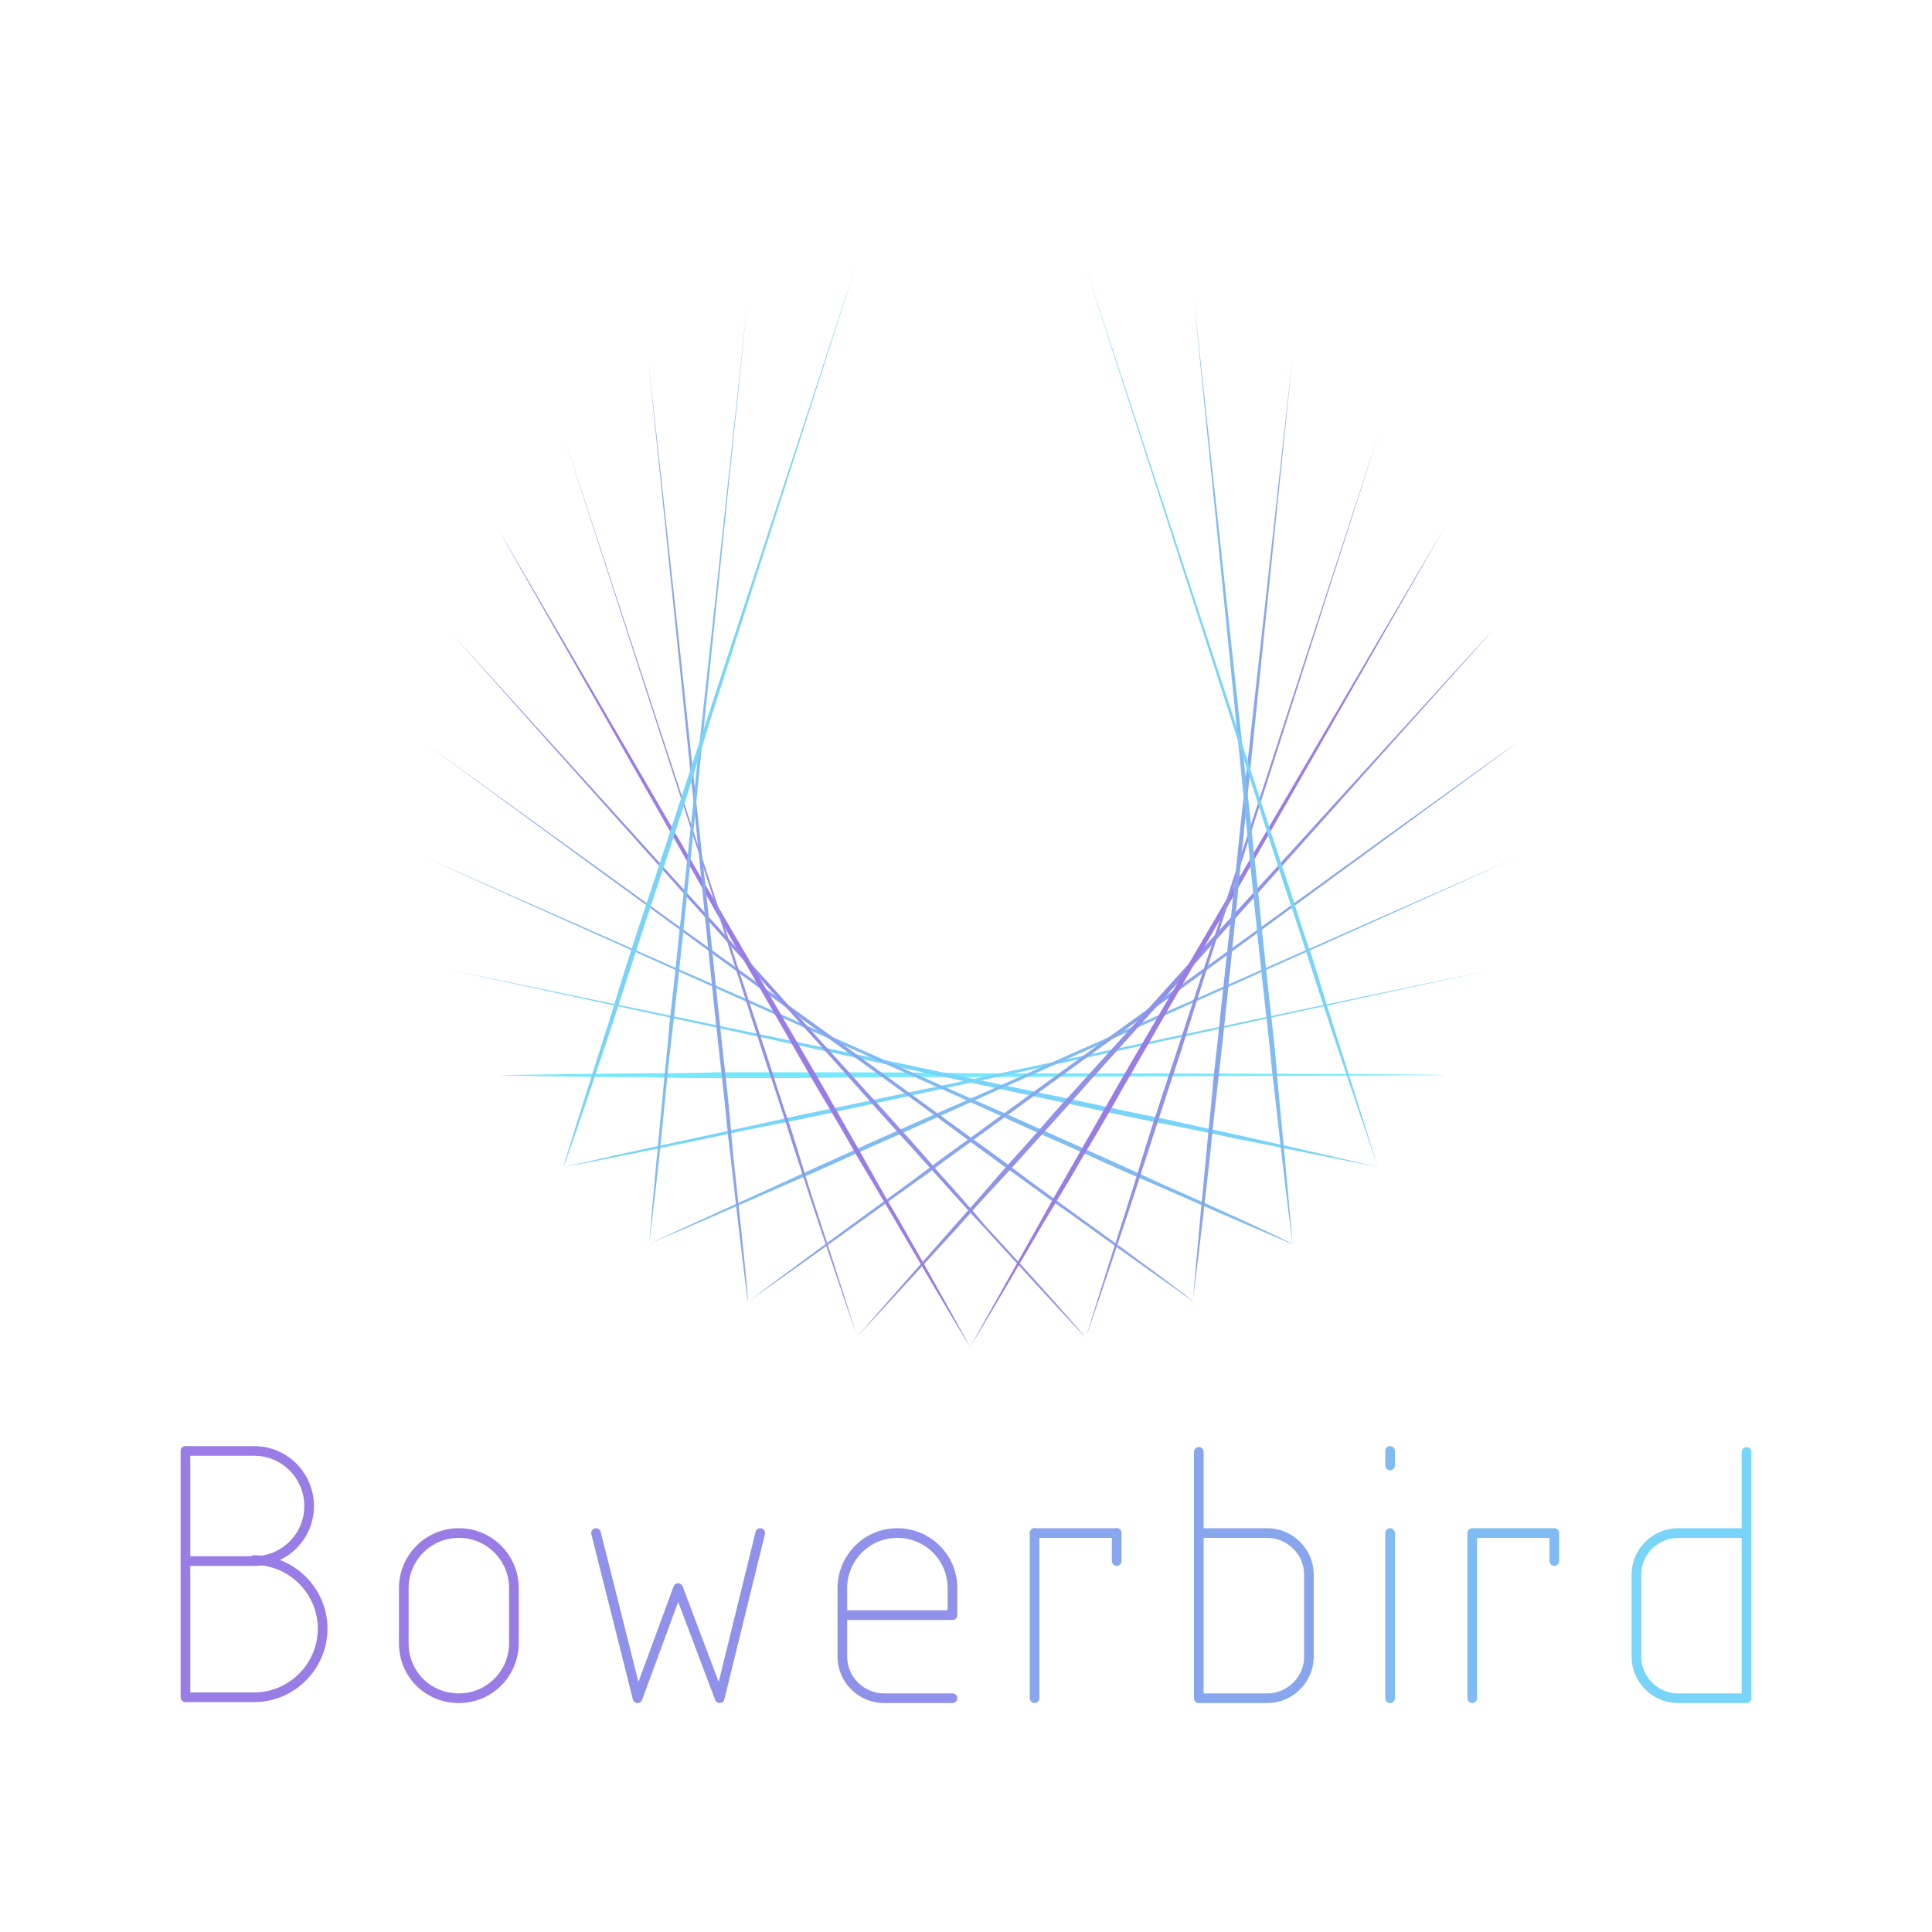
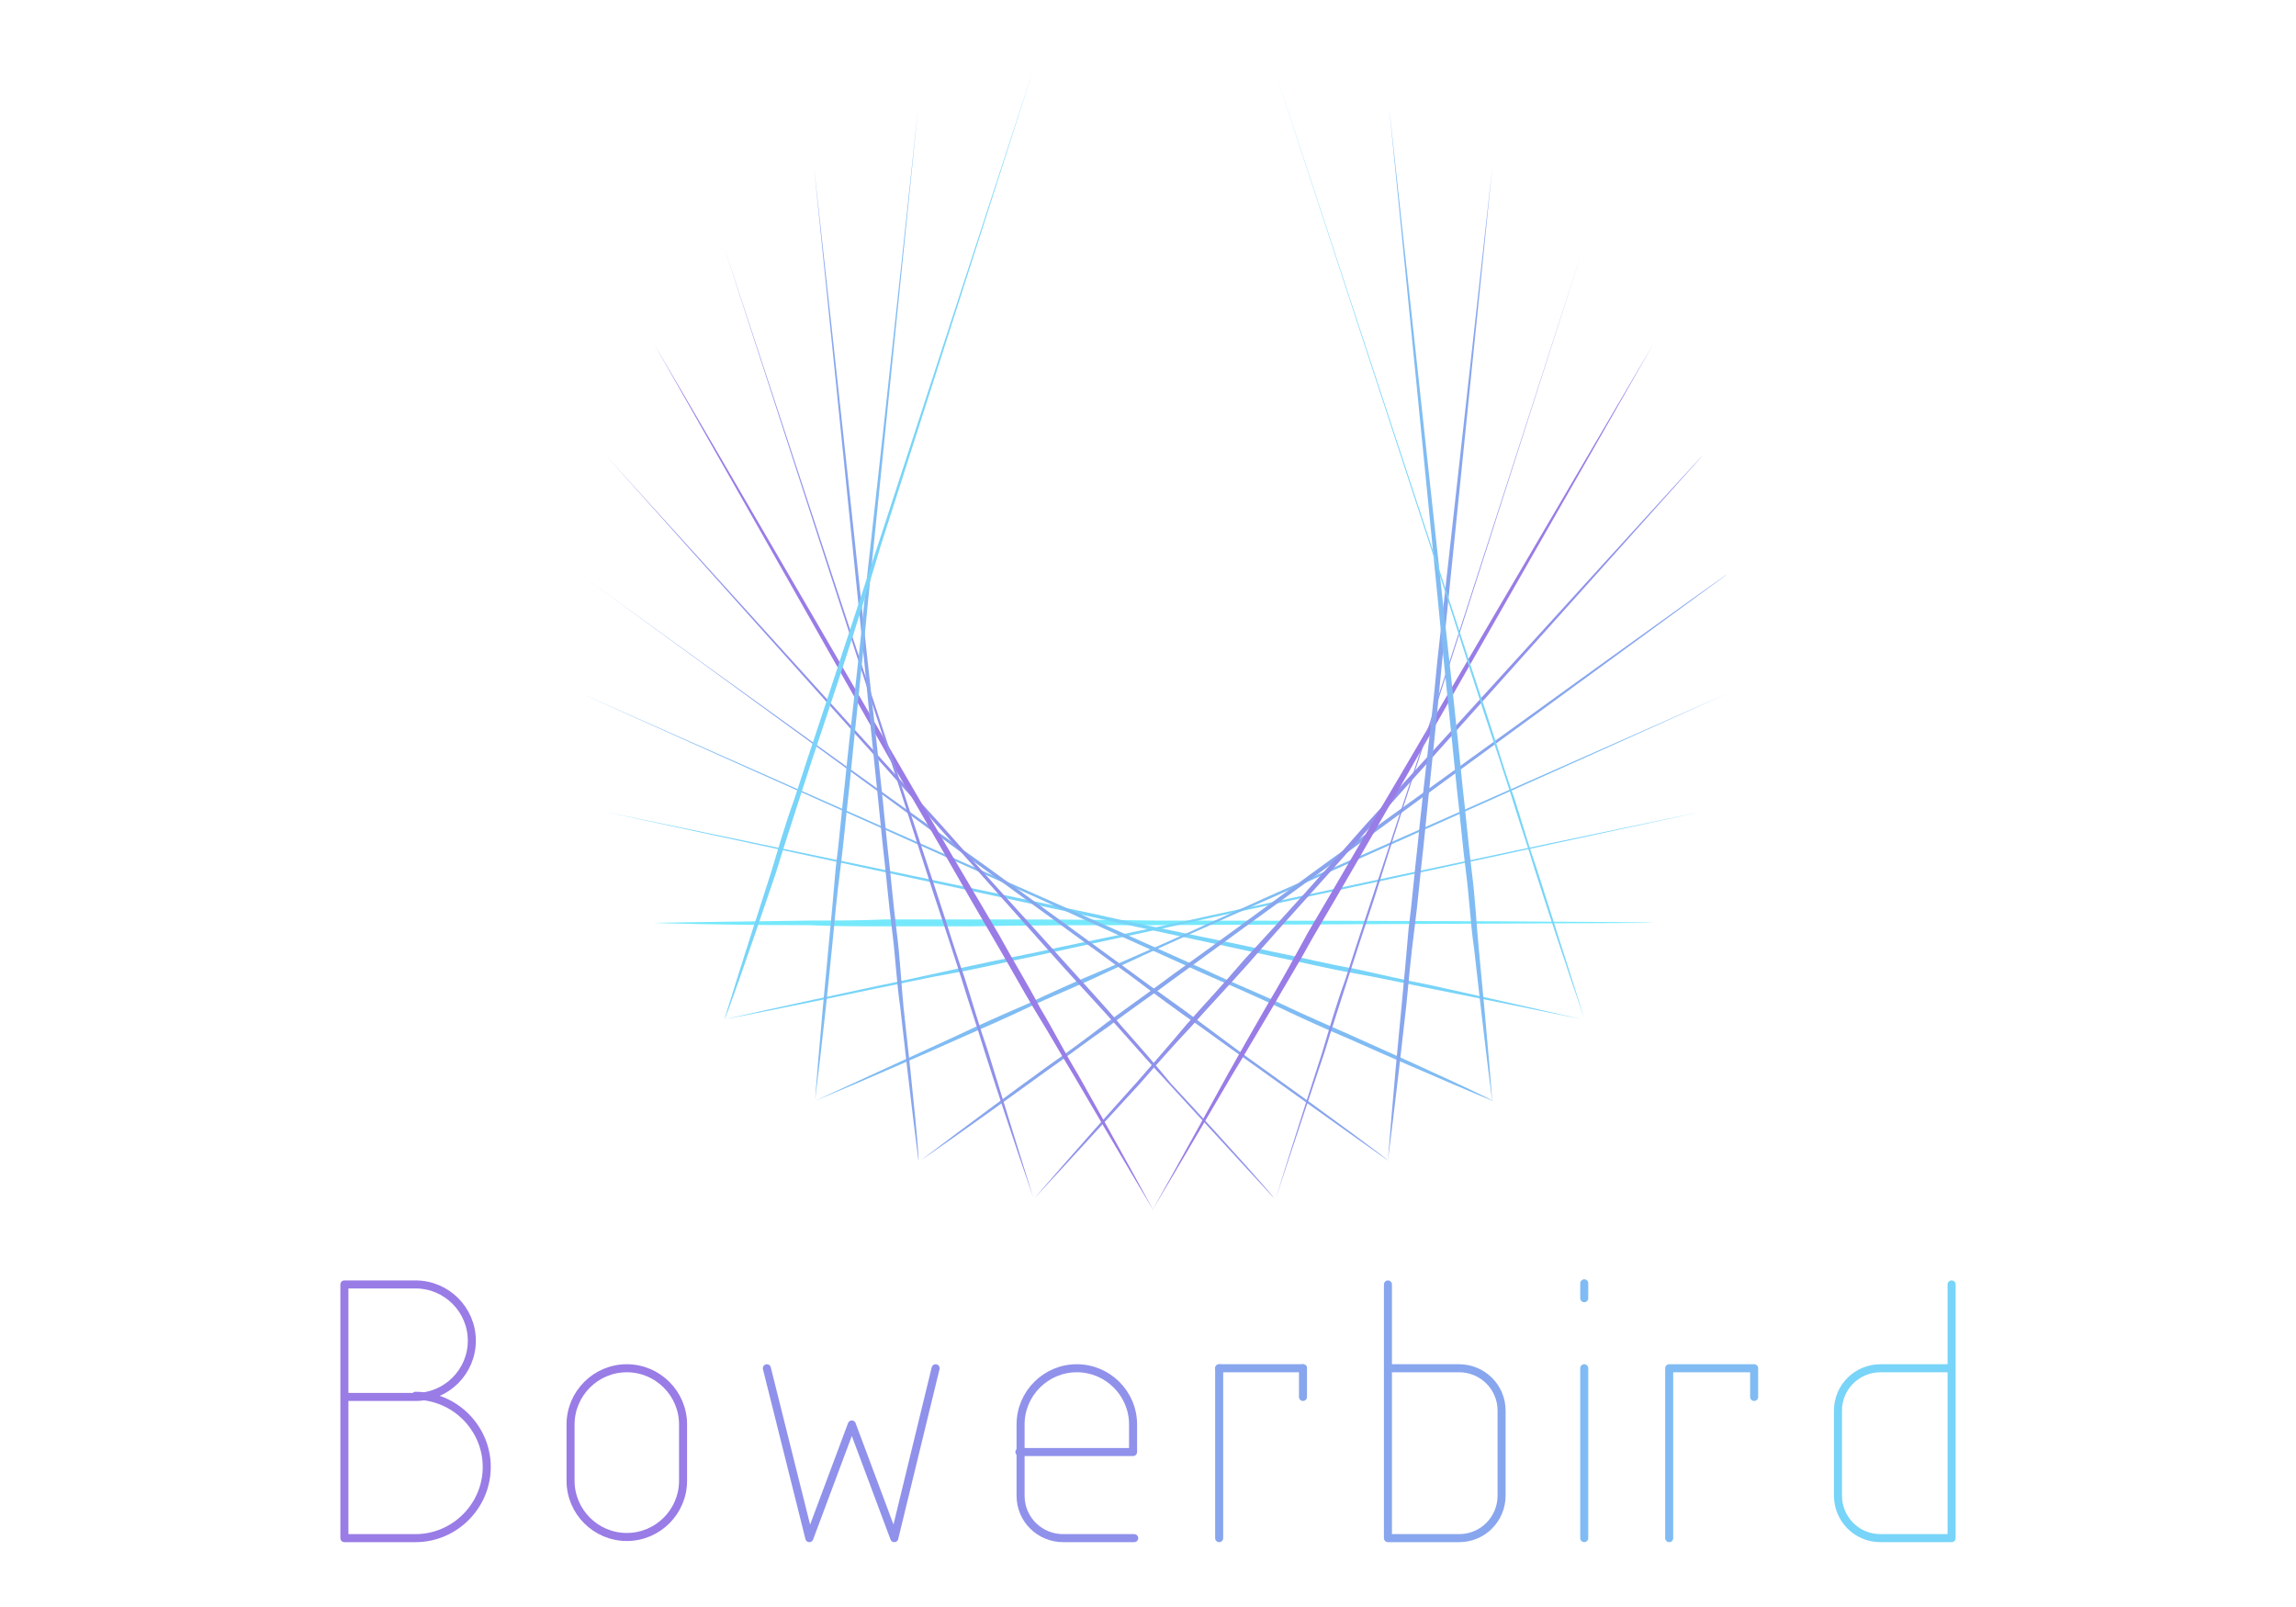
- <svg xmlns="http://www.w3.org/2000/svg" version="1.1" id="Ebene_1" x="0px" y="0px" viewBox="0 0 200 200" style="enable-background:new 0 0 200 200;" xml:space="preserve">
+ <svg xmlns="http://www.w3.org/2000/svg" version="1.1" id="Ebene_1" x="0px" y="0px" viewBox="0 0 200 140" style="enable-background:new 0 0 200 140;" xml:space="preserve">
  <style type="text/css">
	.st0{fill:#75E9FB;}
	.st1{fill:#78D4F8;}
	.st2{fill:#80BCF3;}
	.st3{fill:#88A6EE;}
	.st4{fill:#9091EB;}
	.st5{fill:#997CE6;}
- 	.st6{fill:none;stroke:#78D4F8;stroke-linecap:round;stroke-linejoin:round;stroke-miterlimit:10;}
- 	.st7{fill:none;stroke:#80BCF3;stroke-linecap:round;stroke-linejoin:round;stroke-miterlimit:10;}
- 	.st8{fill:none;stroke:#88A6EE;stroke-linecap:round;stroke-linejoin:round;stroke-miterlimit:10;}
- 	.st9{fill:none;stroke:#9091EB;stroke-linecap:round;stroke-linejoin:round;stroke-miterlimit:10;}
- 	.st10{fill:none;stroke:#997CE6;stroke-linecap:round;stroke-linejoin:round;stroke-miterlimit:10;}
+ 	.st6{fill:none;stroke:#78D4F8;stroke-width:0.7;stroke-linecap:round;stroke-linejoin:round;stroke-miterlimit:10;}
+ 	.st7{fill:none;stroke:#80BCF3;stroke-width:0.7;stroke-linecap:round;stroke-linejoin:round;stroke-miterlimit:10;}
+ 	.st8{fill:none;stroke:#88A6EE;stroke-width:0.7;stroke-linecap:round;stroke-linejoin:round;stroke-miterlimit:10;}
+ 	.st9{fill:none;stroke:#9091EB;stroke-width:0.7;stroke-linecap:round;stroke-linejoin:round;stroke-miterlimit:10;}
+ 	.st10{fill:none;stroke:#997CE6;stroke-width:0.7;stroke-linecap:round;stroke-linejoin:round;stroke-miterlimit:10;}
</style>
  <g>
-     <path class="st0" d="M149.6,111.3c0,0-24.5,0.1-49.1,0.2c-6.1,0-12.3,0-18,0.1c-2.9,0-5.7,0-8.3,0c-2.6,0-5.1,0-7.4-0.1   c-9.2,0-15.3-0.2-15.3-0.2c0,0,0,0,0,0c0,0,0,0,0,0c0,0,6.1-0.1,15.3-0.2c2.3,0,4.8,0,7.4-0.1c2.6,0,5.4,0,8.3,0   c5.8,0,11.9,0,18,0.1C125,111.1,149.6,111.2,149.6,111.3C149.6,111.2,149.6,111.2,149.6,111.3C149.6,111.2,149.6,111.3,149.6,111.3   " />
-     <path class="st1" d="M154.4,100.4c0,0-24,5.2-48,10.4c-6,1.3-12,2.6-17.6,3.8c-2.8,0.6-5.5,1.2-8.1,1.7c-2.6,0.5-5,1-7.3,1.5   c-9,1.9-15,3-15,3c0,0,0,0,0,0c0,0,0,0,0,0c0,0,6-1.4,15-3.3c2.2-0.5,4.7-1,7.3-1.6c2.6-0.6,5.3-1.1,8.1-1.7   c5.6-1.2,11.6-2.4,17.6-3.7C130.4,105.4,154.4,100.4,154.4,100.4C154.4,100.4,154.4,100.4,154.4,100.4   C154.4,100.4,154.4,100.4,154.4,100.4" />
-     <path class="st1" d="M142.6,120.8c0,0-6-1.2-15-3c-2.3-0.5-4.7-1-7.3-1.5c-2.6-0.5-5.3-1.1-8.1-1.7c-5.6-1.2-11.6-2.5-17.6-3.8   c-24-5.2-48-10.4-48-10.4c0,0,0,0,0,0s0,0,0,0c0,0,24,5,48.1,10c6,1.3,12,2.5,17.6,3.7c2.8,0.6,5.5,1.2,8.1,1.7   c2.6,0.6,5,1.1,7.3,1.6C136.7,119.4,142.6,120.8,142.6,120.8C142.6,120.8,142.7,120.8,142.6,120.8   C142.7,120.8,142.6,120.8,142.6,120.8" />
-     <path class="st2" d="M156.9,88.8c0,0-22.4,10.1-44.8,20.1c-5.6,2.5-11.2,5-16.5,7.4c-2.6,1.2-5.2,2.3-7.6,3.4   c-2.4,1.1-4.7,2.1-6.8,3c-8.4,3.7-14.1,6.1-14.1,6.1c0,0,0,0,0,0c0,0,0,0,0,0c0,0,5.6-2.6,14-6.4c2.1-1,4.4-2,6.8-3.1   c2.4-1.1,4.9-2.2,7.6-3.4c5.3-2.3,10.9-4.8,16.5-7.3C134.4,98.7,156.9,88.8,156.9,88.8C156.9,88.8,156.9,88.8,156.9,88.8   C156.9,88.8,156.9,88.8,156.9,88.8" />
-     <path class="st2" d="M133.8,128.8c0,0-5.7-2.4-14.1-6.1c-2.1-0.9-4.4-1.9-6.8-3c-2.4-1.1-5-2.2-7.6-3.4c-5.2-2.4-10.8-4.9-16.4-7.4   C66.5,98.9,44.1,88.8,44.1,88.8c0,0,0,0,0,0c0,0,0,0,0,0c0,0,22.5,9.9,44.9,19.8c5.6,2.5,11.2,5,16.5,7.3c2.6,1.2,5.2,2.3,7.6,3.4   c2.4,1.1,4.7,2.1,6.8,3.1C128.3,126.1,133.8,128.7,133.8,128.8C133.8,128.7,133.9,128.7,133.8,128.8   C133.8,128.8,133.8,128.8,133.8,128.8" />
-     <path class="st3" d="M156.9,77l-39.6,29c-5,3.6-9.9,7.2-14.6,10.6c-2.3,1.7-4.6,3.3-6.7,4.9c-2.1,1.5-4.2,3-6,4.3   c-7.5,5.4-12.5,8.9-12.5,8.9c0,0,0,0,0,0c0,0,0,0,0,0c0,0,4.9-3.7,12.3-9.1c1.9-1.4,3.9-2.8,6-4.4c2.1-1.6,4.4-3.2,6.7-4.9   c4.7-3.4,9.6-7,14.6-10.6C137,91.3,156.9,76.9,156.9,77C156.9,76.9,156.9,76.9,156.9,77C156.9,77,156.9,77,156.9,77" />
-     <path class="st3" d="M123.5,134.7c0,0-5-3.5-12.5-8.9c-1.9-1.3-3.9-2.8-6-4.3c-2.1-1.5-4.4-3.2-6.7-4.9c-4.6-3.4-9.6-7-14.6-10.6   C63.9,91.5,44.1,77,44.1,77c0,0,0,0,0,0c0,0,0,0,0,0c0,0,19.9,14.4,39.8,28.7c5,3.6,9.9,7.2,14.6,10.6c2.3,1.7,4.6,3.3,6.7,4.9   c2.1,1.6,4.1,3,6,4.4C118.7,131,123.6,134.7,123.5,134.7C123.6,134.7,123.6,134.7,123.5,134.7C123.6,134.7,123.6,134.7,123.5,134.7   " />
-     <path class="st4" d="M154.4,65.4c0,0-16.4,18.3-32.7,36.6c-4.1,4.6-8.2,9.1-12,13.4c-1.9,2.1-3.8,4.2-5.6,6.2   c-1.8,1.9-3.5,3.8-5,5.5c-6.2,6.8-10.4,11.3-10.4,11.3c0,0,0,0,0,0c0,0,0,0,0,0c0,0,4-4.6,10.1-11.5c1.5-1.7,3.2-3.6,4.9-5.6   c1.8-2,3.6-4,5.5-6.2c3.9-4.3,8-8.8,12.1-13.4C137.9,83.5,154.4,65.3,154.4,65.4C154.4,65.3,154.4,65.3,154.4,65.4   C154.4,65.4,154.4,65.4,154.4,65.4" />
-     <path class="st4" d="M112.3,138.4c0,0-4.2-4.5-10.4-11.3c-1.6-1.7-3.2-3.5-5-5.5c-1.8-2-3.6-4-5.6-6.2c-3.8-4.3-7.9-8.9-12-13.4   C62.9,83.7,46.6,65.4,46.6,65.4c0,0,0,0,0,0c0,0,0,0,0,0c0,0,16.5,18.2,33,36.4c4.1,4.6,8.2,9.1,12.1,13.4c1.9,2.1,3.8,4.2,5.5,6.2   c1.8,2,3.4,3.8,4.9,5.6C108.3,133.7,112.3,138.3,112.3,138.4C112.3,138.3,112.3,138.3,112.3,138.4   C112.3,138.4,112.3,138.4,112.3,138.4" />
-     <path class="st5" d="M149.6,54.5l-24.4,42.6c-3.1,5.3-6.1,10.6-9,15.6c-1.4,2.5-2.8,4.9-4.2,7.2c-1.3,2.3-2.6,4.4-3.8,6.4   c-4.6,7.9-7.8,13.2-7.8,13.2c0,0,0,0,0,0c0,0,0,0,0,0c0,0,3-5.4,7.5-13.4c1.1-2,2.4-4.2,3.7-6.5c1.3-2.3,2.7-4.7,4.1-7.2   c2.9-5,6-10.3,9.1-15.6L149.6,54.5C149.6,54.5,149.6,54.5,149.6,54.5C149.6,54.5,149.6,54.5,149.6,54.5" />
-     <path class="st5" d="M100.5,139.6c0,0-3.2-5.3-7.8-13.2c-1.2-2-2.4-4.1-3.8-6.4c-1.3-2.3-2.7-4.7-4.2-7.2c-2.9-5-5.9-10.3-9-15.6   C63.6,75.9,51.4,54.5,51.4,54.5c0,0,0,0,0,0c0,0,0,0,0,0c0,0,12.4,21.2,24.7,42.4c3.1,5.3,6.2,10.6,9.1,15.6   c1.4,2.5,2.8,4.9,4.1,7.2c1.3,2.3,2.5,4.5,3.7,6.5C97.6,134.2,100.5,139.6,100.5,139.6C100.5,139.6,100.5,139.6,100.5,139.6   C100.5,139.6,100.5,139.6,100.5,139.6" />
-     <path class="st4" d="M142.7,45l-15,46.8c-1.9,5.8-3.8,11.7-5.5,17.2c-0.9,2.7-1.8,5.4-2.6,7.9c-0.8,2.5-1.6,4.9-2.3,7.1   c-2.9,8.7-4.9,14.5-4.9,14.5c0,0,0,0,0,0c0,0,0,0,0,0c0,0,1.8-5.9,4.6-14.6c0.7-2.2,1.4-4.6,2.2-7.1c0.8-2.5,1.7-5.2,2.6-7.9   c1.8-5.5,3.7-11.3,5.6-17.1L142.7,45C142.6,44.9,142.6,44.9,142.7,45C142.7,44.9,142.7,44.9,142.7,45" />
-     <path class="st4" d="M88.7,138.3c0,0-2-5.8-4.9-14.5c-0.7-2.2-1.5-4.5-2.3-7.1c-0.8-2.5-1.7-5.2-2.6-7.9   c-1.8-5.5-3.6-11.3-5.5-17.2L58.3,45c0,0,0,0,0,0s0,0,0,0l15.3,46.6c1.9,5.8,3.8,11.7,5.6,17.1c0.9,2.7,1.7,5.4,2.6,7.9   c0.8,2.5,1.5,4.9,2.2,7.1C86.9,132.5,88.7,138.3,88.7,138.3C88.7,138.3,88.7,138.4,88.7,138.3C88.7,138.4,88.7,138.4,88.7,138.3" />
-     <path class="st3" d="M133.8,37c0,0-2.5,24.4-5,48.8c-0.6,6.1-1.2,12.2-1.8,17.9c-0.3,2.9-0.6,5.6-0.9,8.2c-0.3,2.6-0.6,5.1-0.8,7.4   c-1,9.1-1.8,15.2-1.8,15.2c0,0,0,0,0,0c0,0,0,0,0,0c0,0,0.5-6.1,1.4-15.3c0.2-2.3,0.5-4.8,0.7-7.4c0.3-2.6,0.6-5.4,0.9-8.3   c0.6-5.7,1.3-11.8,1.9-17.9C131.1,61.4,133.8,37,133.8,37C133.8,37,133.8,37,133.8,37C133.8,37,133.9,37,133.8,37" />
-     <path class="st3" d="M77.4,134.7c0,0-0.8-6.1-1.8-15.2c-0.3-2.3-0.5-4.8-0.8-7.4c-0.3-2.6-0.6-5.4-0.9-8.2   c-0.6-5.7-1.2-11.8-1.8-17.9c-2.5-24.4-5-48.8-5-48.8c0,0,0,0,0,0c0,0,0,0,0,0c0,0,2.7,24.4,5.3,48.8c0.7,6.1,1.3,12.2,1.9,17.9   c0.3,2.9,0.6,5.6,0.9,8.3c0.3,2.6,0.5,5.1,0.7,7.4C76.9,128.6,77.5,134.7,77.4,134.7C77.5,134.7,77.5,134.7,77.4,134.7   C77.4,134.7,77.4,134.7,77.4,134.7" />
-     <path class="st2" d="M123.6,31.1l5.3,48.8c0.7,6.1,1.3,12.2,1.9,17.9c0.3,2.9,0.6,5.6,0.9,8.3c0.3,2.6,0.5,5.1,0.7,7.4   c0.9,9.2,1.4,15.3,1.4,15.3c0,0,0,0,0,0c0,0,0,0,0,0c0,0-0.8-6.1-1.8-15.2c-0.3-2.3-0.5-4.8-0.8-7.4c-0.3-2.6-0.6-5.4-0.9-8.2   c-0.6-5.7-1.2-11.8-1.8-17.9L123.6,31.1C123.5,31.1,123.5,31.1,123.6,31.1C123.6,31.1,123.6,31.1,123.6,31.1" />
-     <path class="st2" d="M67.2,128.7c0,0,0.5-6.1,1.4-15.3c0.2-2.3,0.5-4.8,0.7-7.4c0.3-2.6,0.6-5.4,0.9-8.3c0.6-5.7,1.3-11.8,1.9-17.9   c2.7-24.4,5.3-48.8,5.3-48.8c0,0,0,0,0,0c0,0,0,0,0,0c0,0-2.5,24.4-5,48.8c-0.6,6.1-1.2,12.2-1.8,17.9c-0.3,2.9-0.6,5.6-0.9,8.2   c-0.3,2.6-0.6,5.1-0.8,7.4C68,122.7,67.2,128.7,67.2,128.7C67.2,128.8,67.2,128.8,67.2,128.7C67.2,128.8,67.2,128.8,67.2,128.7" />
-     <path class="st1" d="M58.3,120.8c0,0,1.8-5.9,4.6-14.6c0.7-2.2,1.4-4.6,2.2-7.1c0.8-2.5,1.7-5.2,2.6-7.9c1.8-5.5,3.7-11.3,5.6-17.1   l15.3-46.6c0,0,0,0,0,0c0,0,0,0,0,0l-15,46.8C71.9,80,70,85.9,68.2,91.3c-0.9,2.7-1.8,5.4-2.6,7.9c-0.8,2.5-1.6,4.9-2.3,7.1   C60.4,115,58.4,120.8,58.3,120.8C58.4,120.8,58.4,120.8,58.3,120.8C58.3,120.8,58.3,120.8,58.3,120.8" />
-     <path class="st1" d="M112.3,27.4l15.3,46.6c1.9,5.8,3.8,11.7,5.6,17.1c0.9,2.7,1.7,5.4,2.6,7.9c0.8,2.5,1.5,4.9,2.2,7.1   c2.8,8.8,4.6,14.6,4.6,14.6c0,0,0,0,0,0c0,0,0,0,0,0c0,0-2-5.8-4.9-14.5c-0.7-2.2-1.5-4.5-2.3-7.1c-0.8-2.5-1.7-5.2-2.6-7.9   c-1.8-5.5-3.6-11.3-5.5-17.2L112.3,27.4C112.3,27.4,112.3,27.4,112.3,27.4C112.3,27.4,112.3,27.4,112.3,27.4" />
+     <g>
+       <path class="st0" d="M144,80.4c0,0-21.7,0.1-43.5,0.2c-5.4,0-10.9,0-16,0.1c-2.6,0-5.1,0-7.4,0c-2.3,0-4.5,0-6.6-0.1    c-8.2,0-13.6-0.2-13.6-0.2l0,0l0,0c0,0,5.4-0.1,13.6-0.2c2,0,4.3,0,6.6-0.1c2.3,0,4.8,0,7.4,0c5.1,0,10.5,0,16,0.1    C122.2,80.2,144,80.3,144,80.4C144,80.3,144,80.3,144,80.4C144,80.3,144,80.4,144,80.4" />
+       <path class="st1" d="M148.3,70.7c0,0-21.3,4.6-42.6,9.2c-5.3,1.2-10.6,2.3-15.6,3.4c-2.5,0.5-4.9,1.1-7.2,1.5    c-2.3,0.4-4.4,0.9-6.5,1.3c-8,1.7-13.3,2.7-13.3,2.7l0,0l0,0c0,0,5.3-1.2,13.3-2.9c2-0.4,4.2-0.9,6.5-1.4c2.3-0.5,4.7-1,7.2-1.5    c5-1.1,10.3-2.1,15.6-3.3C127,75.1,148.3,70.7,148.3,70.7L148.3,70.7L148.3,70.7" />
+       <path class="st1" d="M137.8,88.8c0,0-5.3-1.1-13.3-2.7c-2-0.4-4.2-0.9-6.5-1.3c-2.3-0.4-4.7-1-7.2-1.5c-5-1.1-10.3-2.2-15.6-3.4    c-21.3-4.6-42.6-9.2-42.6-9.2l0,0l0,0c0,0,21.3,4.4,42.6,8.9c5.3,1.2,10.6,2.2,15.6,3.3c2.5,0.5,4.9,1.1,7.2,1.5    c2.3,0.5,4.4,1,6.5,1.4C132.6,87.6,137.8,88.8,137.8,88.8S137.9,88.8,137.8,88.8C137.9,88.8,137.8,88.8,137.8,88.8" />
+       <path class="st2" d="M150.5,60.4c0,0-19.9,9-39.7,17.8c-5,2.2-9.9,4.4-14.6,6.6c-2.3,1.1-4.6,2-6.7,3s-4.2,1.9-6,2.7    c-7.4,3.3-12.5,5.4-12.5,5.4l0,0l0,0c0,0,5-2.3,12.4-5.7c1.9-0.9,3.9-1.8,6-2.7c2.1-1,4.3-2,6.7-3c4.7-2,9.7-4.3,14.6-6.5    C130.6,69.2,150.5,60.4,150.5,60.4L150.5,60.4L150.5,60.4" />
+       <path class="st2" d="M130,95.9c0,0-5.1-2.1-12.5-5.4c-1.9-0.8-3.9-1.7-6-2.7c-2.1-1-4.4-2-6.7-3c-4.6-2.1-9.6-4.3-14.5-6.6    c-19.9-8.9-39.7-17.8-39.7-17.8l0,0l0,0c0,0,19.9,8.8,39.8,17.6c5,2.2,9.9,4.4,14.6,6.5c2.3,1.1,4.6,2,6.7,3c2.1,1,4.2,1.9,6,2.7    C125.1,93.5,130,95.8,130,95.9C130,95.8,130.1,95.8,130,95.9L130,95.9" />
+       <path class="st3" d="M150.5,50l-35.1,25.7c-4.4,3.2-8.8,6.4-12.9,9.4c-2,1.5-4.1,2.9-5.9,4.3c-1.9,1.3-3.7,2.7-5.3,3.8    c-6.6,4.8-11.1,7.9-11.1,7.9l0,0l0,0c0,0,4.3-3.3,10.9-8.1c1.7-1.2,3.5-2.5,5.3-3.9c1.9-1.4,3.9-2.8,5.9-4.3    c4.2-3,8.5-6.2,12.9-9.4C132.9,62.6,150.5,49.9,150.5,50C150.5,49.9,150.5,49.9,150.5,50L150.5,50" />
+       <path class="st3" d="M120.9,101.1c0,0-4.4-3.1-11.1-7.9c-1.7-1.2-3.5-2.5-5.3-3.8c-1.9-1.3-3.9-2.8-5.9-4.3    c-4.1-3-8.5-6.2-12.9-9.4C68.1,62.8,50.5,50,50.5,50l0,0l0,0c0,0,17.6,12.8,35.3,25.4c4.4,3.2,8.8,6.4,12.9,9.4    c2,1.5,4.1,2.9,5.9,4.3c1.9,1.4,3.6,2.7,5.3,3.9C116.6,97.8,121,101.1,120.9,101.1C121,101.1,121,101.1,120.9,101.1    C121,101.1,121,101.1,120.9,101.1" />
+       <path class="st4" d="M148.3,39.7c0,0-14.5,16.2-29,32.4c-3.6,4.1-7.3,8.1-10.6,11.9c-1.7,1.9-3.4,3.7-5,5.5    c-1.6,1.7-3.1,3.4-4.4,4.9c-5.5,6-9.2,10-9.2,10l0,0l0,0c0,0,3.5-4.1,9-10.2c1.3-1.5,2.8-3.2,4.3-5c1.6-1.8,3.2-3.5,4.9-5.5    c3.5-3.8,7.1-7.8,10.7-11.9C133.7,55.7,148.3,39.6,148.3,39.7C148.3,39.6,148.3,39.6,148.3,39.7L148.3,39.7" />
+       <path class="st4" d="M111,104.4c0,0-3.7-4-9.2-10c-1.4-1.5-2.8-3.1-4.4-4.9s-3.2-3.5-5-5.5c-3.4-3.8-7-7.9-10.6-11.9    c-14.5-16.2-29-32.4-29-32.4l0,0l0,0c0,0,14.6,16.1,29.3,32.3c3.6,4.1,7.3,8.1,10.7,11.9c1.7,1.9,3.4,3.7,4.9,5.5    c1.6,1.8,3,3.4,4.3,5C107.4,100.2,111,104.3,111,104.4C111,104.3,111,104.3,111,104.4L111,104.4" />
+       <path class="st5" d="M144,30l-21.6,37.8c-2.7,4.7-5.4,9.4-8,13.8c-1.2,2.2-2.5,4.3-3.7,6.4c-1.2,2-2.3,3.9-3.4,5.7    c-4.1,7-6.9,11.7-6.9,11.7l0,0l0,0c0,0,2.7-4.8,6.6-11.9c1-1.8,2.1-3.7,3.3-5.8c1.2-2,2.4-4.2,3.6-6.4c2.6-4.4,5.3-9.1,8.1-13.8    L144,30L144,30L144,30" />
+       <path class="st5" d="M100.5,105.5c0,0-2.8-4.7-6.9-11.7c-1.1-1.8-2.1-3.6-3.4-5.7c-1.2-2-2.4-4.2-3.7-6.4c-2.6-4.4-5.2-9.1-8-13.8    C67.8,49,57,30,57,30l0,0l0,0c0,0,11,18.8,21.9,37.6c2.7,4.7,5.5,9.4,8.1,13.8c1.2,2.2,2.5,4.3,3.6,6.4c1.2,2,2.2,4,3.3,5.8    C97.9,100.7,100.5,105.5,100.5,105.5L100.5,105.5L100.5,105.5" />
+       <path class="st4" d="M137.9,21.6l-13.3,41.5c-1.7,5.1-3.4,10.4-4.9,15.2c-0.8,2.4-1.6,4.8-2.3,7c-0.7,2.2-1.4,4.3-2,6.3    c-2.6,7.7-4.3,12.9-4.3,12.9l0,0l0,0c0,0,1.6-5.2,4.1-12.9c0.6-2,1.2-4.1,2-6.3c0.7-2.2,1.5-4.6,2.3-7c1.6-4.9,3.3-10,5-15.2    L137.9,21.6C137.8,21.5,137.8,21.5,137.9,21.6C137.9,21.5,137.9,21.5,137.9,21.6" />
+       <path class="st4" d="M90,104.3c0,0-1.8-5.1-4.3-12.9c-0.6-2-1.3-4-2-6.3c-0.7-2.2-1.5-4.6-2.3-7c-1.6-4.9-3.2-10-4.9-15.2    L63.1,21.6l0,0l0,0l13.6,41.3c1.7,5.1,3.4,10.4,5,15.2c0.8,2.4,1.5,4.8,2.3,7c0.7,2.2,1.3,4.3,2,6.3C88.4,99.2,90,104.3,90,104.3    S90,104.4,90,104.3C90,104.4,90,104.4,90,104.3" />
+       <path class="st3" d="M130,14.5c0,0-2.2,21.6-4.4,43.3c-0.5,5.4-1.1,10.8-1.6,15.9c-0.3,2.6-0.5,5-0.8,7.3s-0.5,4.5-0.7,6.6    c-0.9,8.1-1.6,13.5-1.6,13.5l0,0l0,0c0,0,0.4-5.4,1.2-13.6c0.2-2,0.4-4.3,0.6-6.6c0.3-2.3,0.5-4.8,0.8-7.4    c0.5-5.1,1.2-10.5,1.7-15.9C127.6,36.1,130,14.5,130,14.5L130,14.5C130,14.5,130.1,14.5,130,14.5" />
+       <path class="st3" d="M80,101.1c0,0-0.7-5.4-1.6-13.5c-0.3-2-0.4-4.3-0.7-6.6s-0.5-4.8-0.8-7.3c-0.5-5.1-1.1-10.5-1.6-15.9    c-2.2-21.6-4.4-43.3-4.4-43.3l0,0l0,0c0,0,2.4,21.6,4.7,43.3c0.6,5.4,1.2,10.8,1.7,15.9c0.3,2.6,0.5,5,0.8,7.4    c0.3,2.3,0.4,4.5,0.6,6.6C79.6,95.7,80.1,101.1,80,101.1C80.1,101.1,80.1,101.1,80,101.1L80,101.1" />
+       <path class="st2" d="M121,9.3l4.7,43.3c0.6,5.4,1.2,10.8,1.7,15.9c0.3,2.6,0.5,5,0.8,7.4c0.3,2.3,0.4,4.5,0.6,6.6    c0.8,8.2,1.2,13.6,1.2,13.6l0,0l0,0c0,0-0.7-5.4-1.6-13.5c-0.3-2-0.4-4.3-0.7-6.6s-0.5-4.8-0.8-7.3c-0.5-5.1-1.1-10.5-1.6-15.9    L121,9.3C120.9,9.3,120.9,9.3,121,9.3L121,9.3" />
+       <path class="st2" d="M71,95.8c0,0,0.4-5.4,1.2-13.6c0.2-2,0.4-4.3,0.6-6.6c0.3-2.3,0.5-4.8,0.8-7.4c0.5-5.1,1.2-10.5,1.7-15.9    C77.7,30.8,80,9.2,80,9.2l0,0l0,0c0,0-2.2,21.6-4.4,43.3c-0.5,5.4-1.1,10.8-1.6,15.9c-0.3,2.6-0.5,5-0.8,7.3    c-0.3,2.3-0.5,4.5-0.7,6.6C71.7,90.5,71,95.8,71,95.8C71,95.9,71,95.9,71,95.8C71,95.9,71,95.9,71,95.8" />
+       <path class="st1" d="M63.1,88.8c0,0,1.6-5.2,4.1-12.9c0.6-2,1.2-4.1,2-6.3c0.7-2.2,1.5-4.6,2.3-7c1.6-4.9,3.3-10,5-15.2L90,6.1    l0,0l0,0L76.7,47.6c-1.5,5.1-3.2,10.3-4.8,15.1c-0.8,2.4-1.6,4.8-2.3,7c-0.7,2.2-1.4,4.3-2,6.3C65,83.7,63.2,88.8,63.1,88.8    C63.2,88.8,63.2,88.8,63.1,88.8L63.1,88.8" />
+       <path class="st1" d="M111,6l13.6,41.3c1.7,5.1,3.4,10.4,5,15.2c0.8,2.4,1.5,4.8,2.3,7c0.7,2.2,1.3,4.3,2,6.3    c2.5,7.8,4.1,12.9,4.1,12.9l0,0l0,0c0,0-1.8-5.1-4.3-12.9c-0.6-2-1.3-4-2-6.3c-0.7-2.2-1.5-4.6-2.3-7c-1.6-4.9-3.2-10-4.9-15.2    L111,6L111,6L111,6" />
+     </g>
+     <g>
+       <path class="st6" d="M170,119.2h-6.2c-2,0-3.7,1.6-3.7,3.7v7.4c0,2,1.6,3.7,3.7,3.7h6.2v-22.1" />
+       <polyline class="st7" points="152.8,121.7 152.8,119.2 145.4,119.2 145.4,134   " />
+       <line class="st7" x1="138" y1="113.1" x2="138" y2="111.8" />
+       <line class="st7" x1="138" y1="134" x2="138" y2="119.2" />
+       <path class="st8" d="M120.9,119.2h6.2c2,0,3.7,1.6,3.7,3.7v7.4c0,2-1.6,3.7-3.7,3.7h-6.2v-22.1" />
+       <line class="st8" x1="106.2" y1="134" x2="106.2" y2="119.2" />
+       <line class="st8" x1="106.2" y1="119.2" x2="113.5" y2="119.2" />
+       <line class="st8" x1="113.5" y1="119.2" x2="113.5" y2="121.7" />
+       <path class="st9" d="M98.8,134h-6.2c-2,0-3.7-1.6-3.7-3.7v-6.2c0-2.7,2.2-4.9,4.9-4.9c2.7,0,4.9,2.2,4.9,4.9v2.4h-9.9" />
+       <polyline class="st9" points="81.5,119.2 77.9,134 74.2,124.1 70.5,134 66.8,119.2   " />
+       <path class="st10" d="M59.5,124.1v4.9c0,2.7-2.2,4.9-4.9,4.9s-4.9-2.2-4.9-4.9v-4.9c0-2.7,2.2-4.9,4.9-4.9S59.5,121.4,59.5,124.1z    " />
+       <path class="st10" d="M30,121.7h6.2c2.7,0,4.9-2.2,4.9-4.9c0-2.7-2.2-4.9-4.9-4.9H30v22.1h6.2c3.4,0,6.2-2.8,6.2-6.2    c0-3.4-2.8-6.2-6.2-6.2" />
+     </g>
  </g>
-   <path class="st6" d="M180.8,158.7h-7.1c-2.3,0-4.3,1.9-4.3,4.3v8.5c0,2.3,1.9,4.3,4.3,4.3h7.1v-25.5" />
-   <polyline class="st7" points="160.9,161.6 160.9,158.7 152.4,158.7 152.4,175.8 " />
-   <line class="st7" x1="143.9" y1="151.7" x2="143.9" y2="150.2" />
-   <line class="st7" x1="143.9" y1="175.8" x2="143.9" y2="158.7" />
-   <path class="st8" d="M124.1,158.7h7.1c2.3,0,4.3,1.9,4.3,4.3v8.5c0,2.3-1.9,4.3-4.3,4.3h-7.1v-25.5" />
-   <line class="st8" x1="107.1" y1="175.8" x2="107.1" y2="158.7" />
-   <line class="st8" x1="107.1" y1="158.7" x2="115.6" y2="158.7" />
-   <line class="st8" x1="115.6" y1="158.7" x2="115.6" y2="161.6" />
-   <path class="st9" d="M98.6,175.8h-7.1c-2.3,0-4.3-1.9-4.3-4.3v-7.1c0-3.1,2.5-5.7,5.7-5.7c3.1,0,5.7,2.5,5.7,5.7v2.8H87.2" />
-   <polyline class="st9" points="78.7,158.7 74.5,175.8 70.2,164.4 66,175.8 61.7,158.7 " />
-   <path class="st10" d="M53.2,164.4v5.7c0,3.1-2.5,5.7-5.7,5.7s-5.7-2.5-5.7-5.7v-5.7c0-3.1,2.5-5.7,5.7-5.7S53.2,161.3,53.2,164.4z" />
-   <path class="st10" d="M19.2,161.6h7.1c3.1,0,5.7-2.5,5.7-5.7c0-3.1-2.5-5.7-5.7-5.7h-7.1v25.5h7.1c3.9,0,7.1-3.2,7.1-7.1  c0-3.9-3.2-7.1-7.1-7.1" />
</svg>
